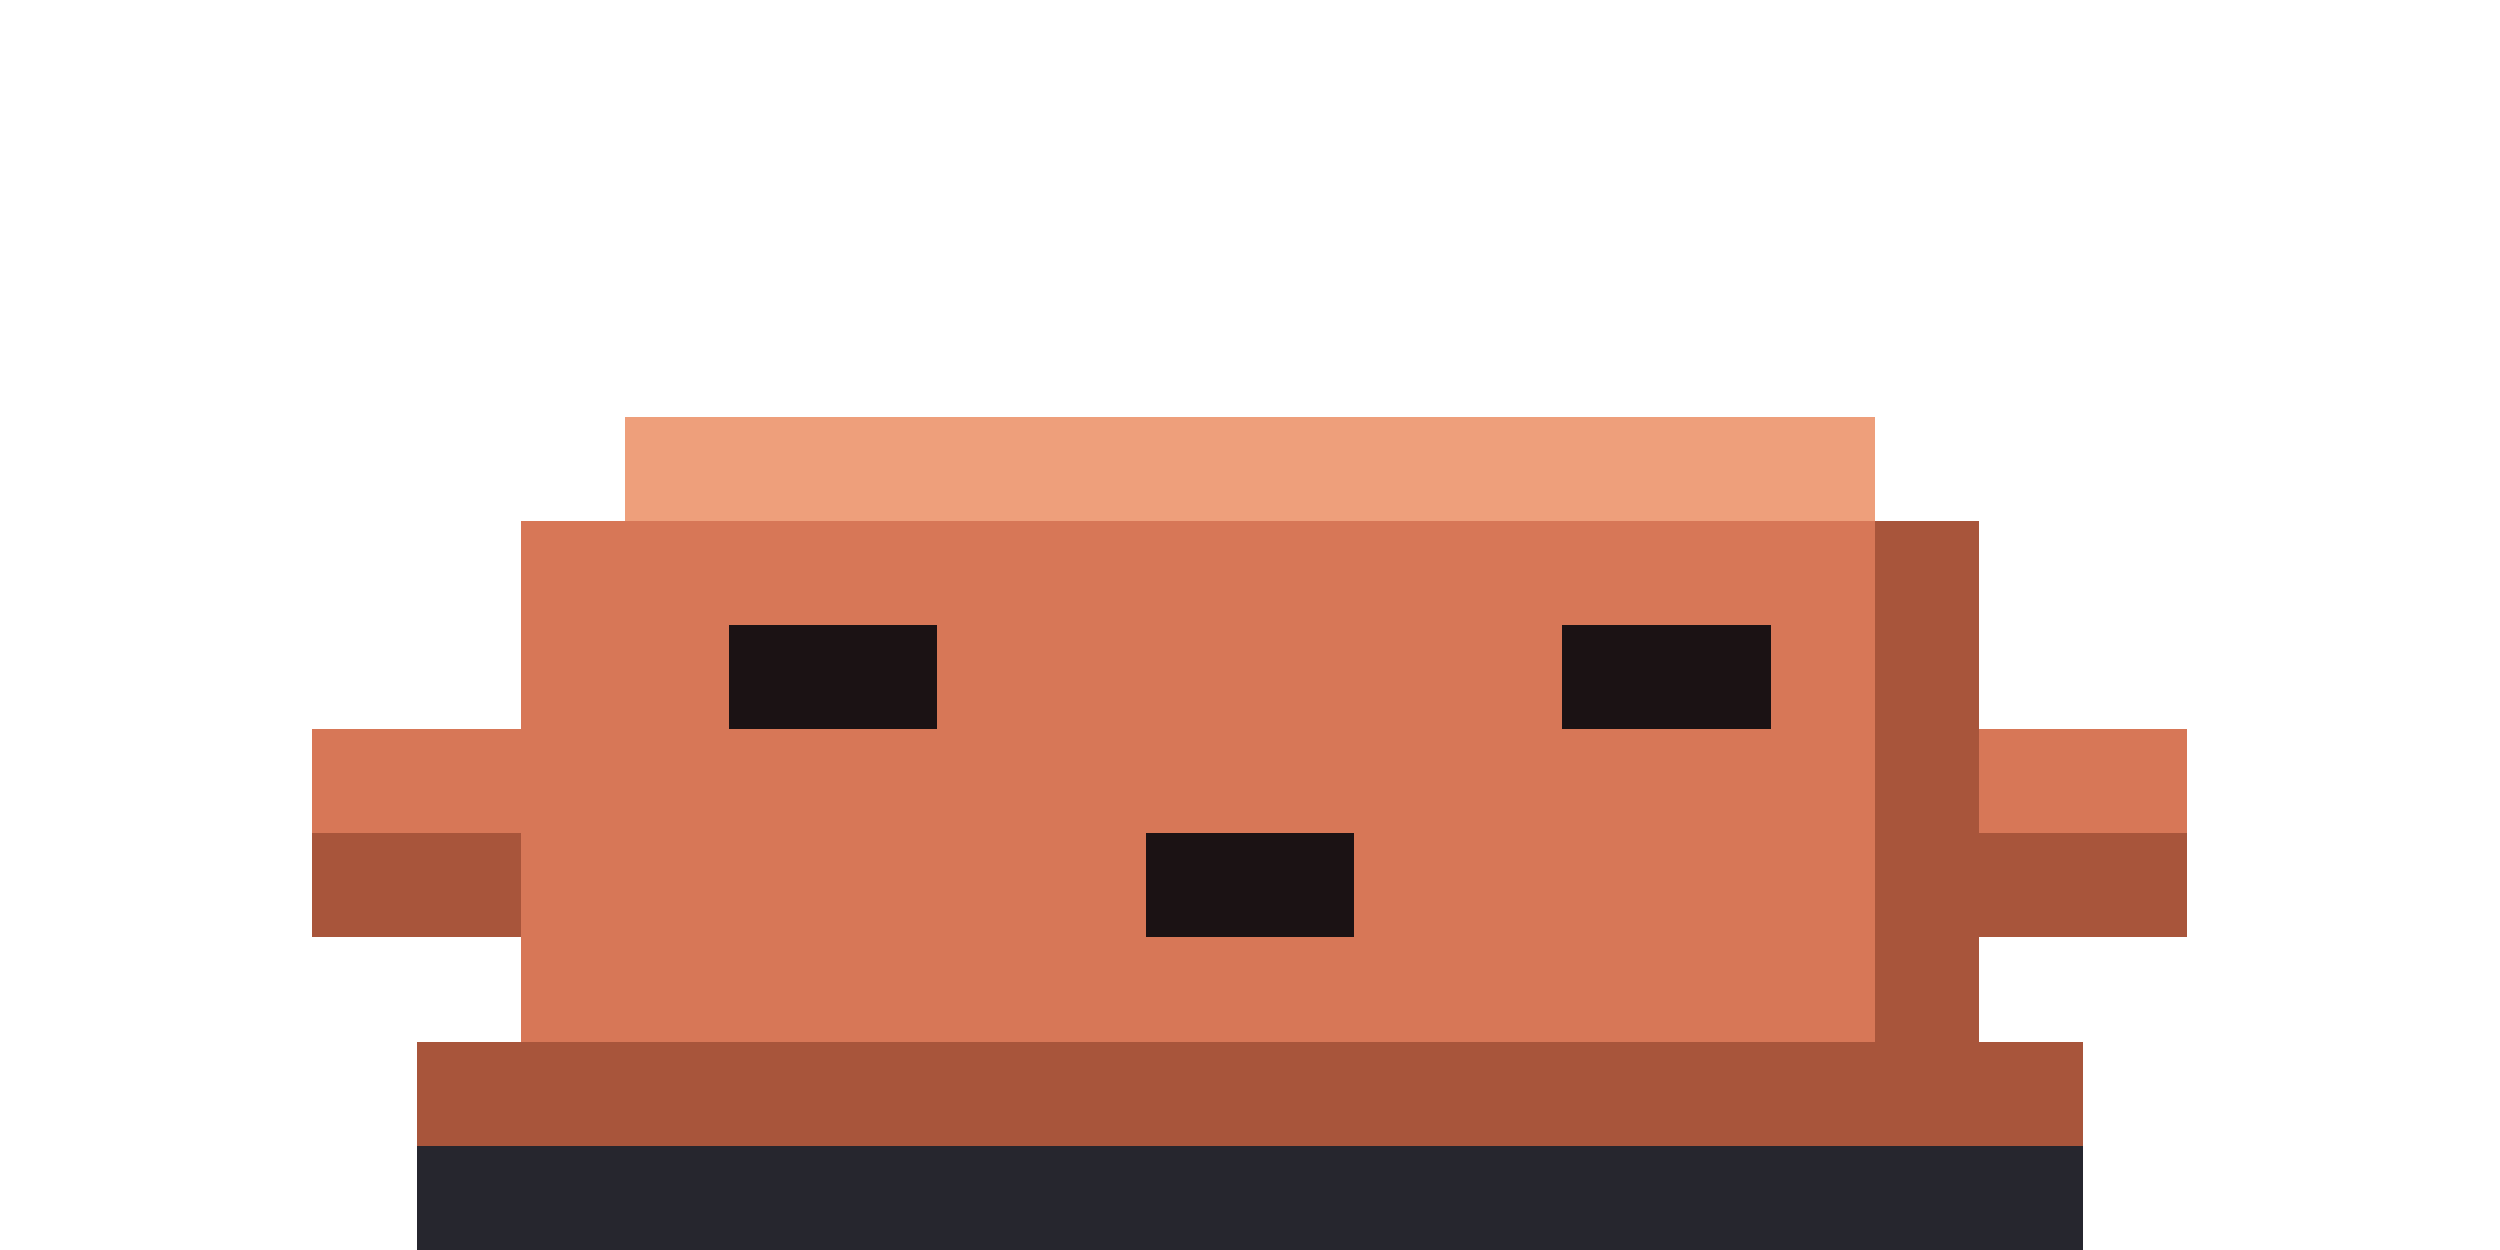
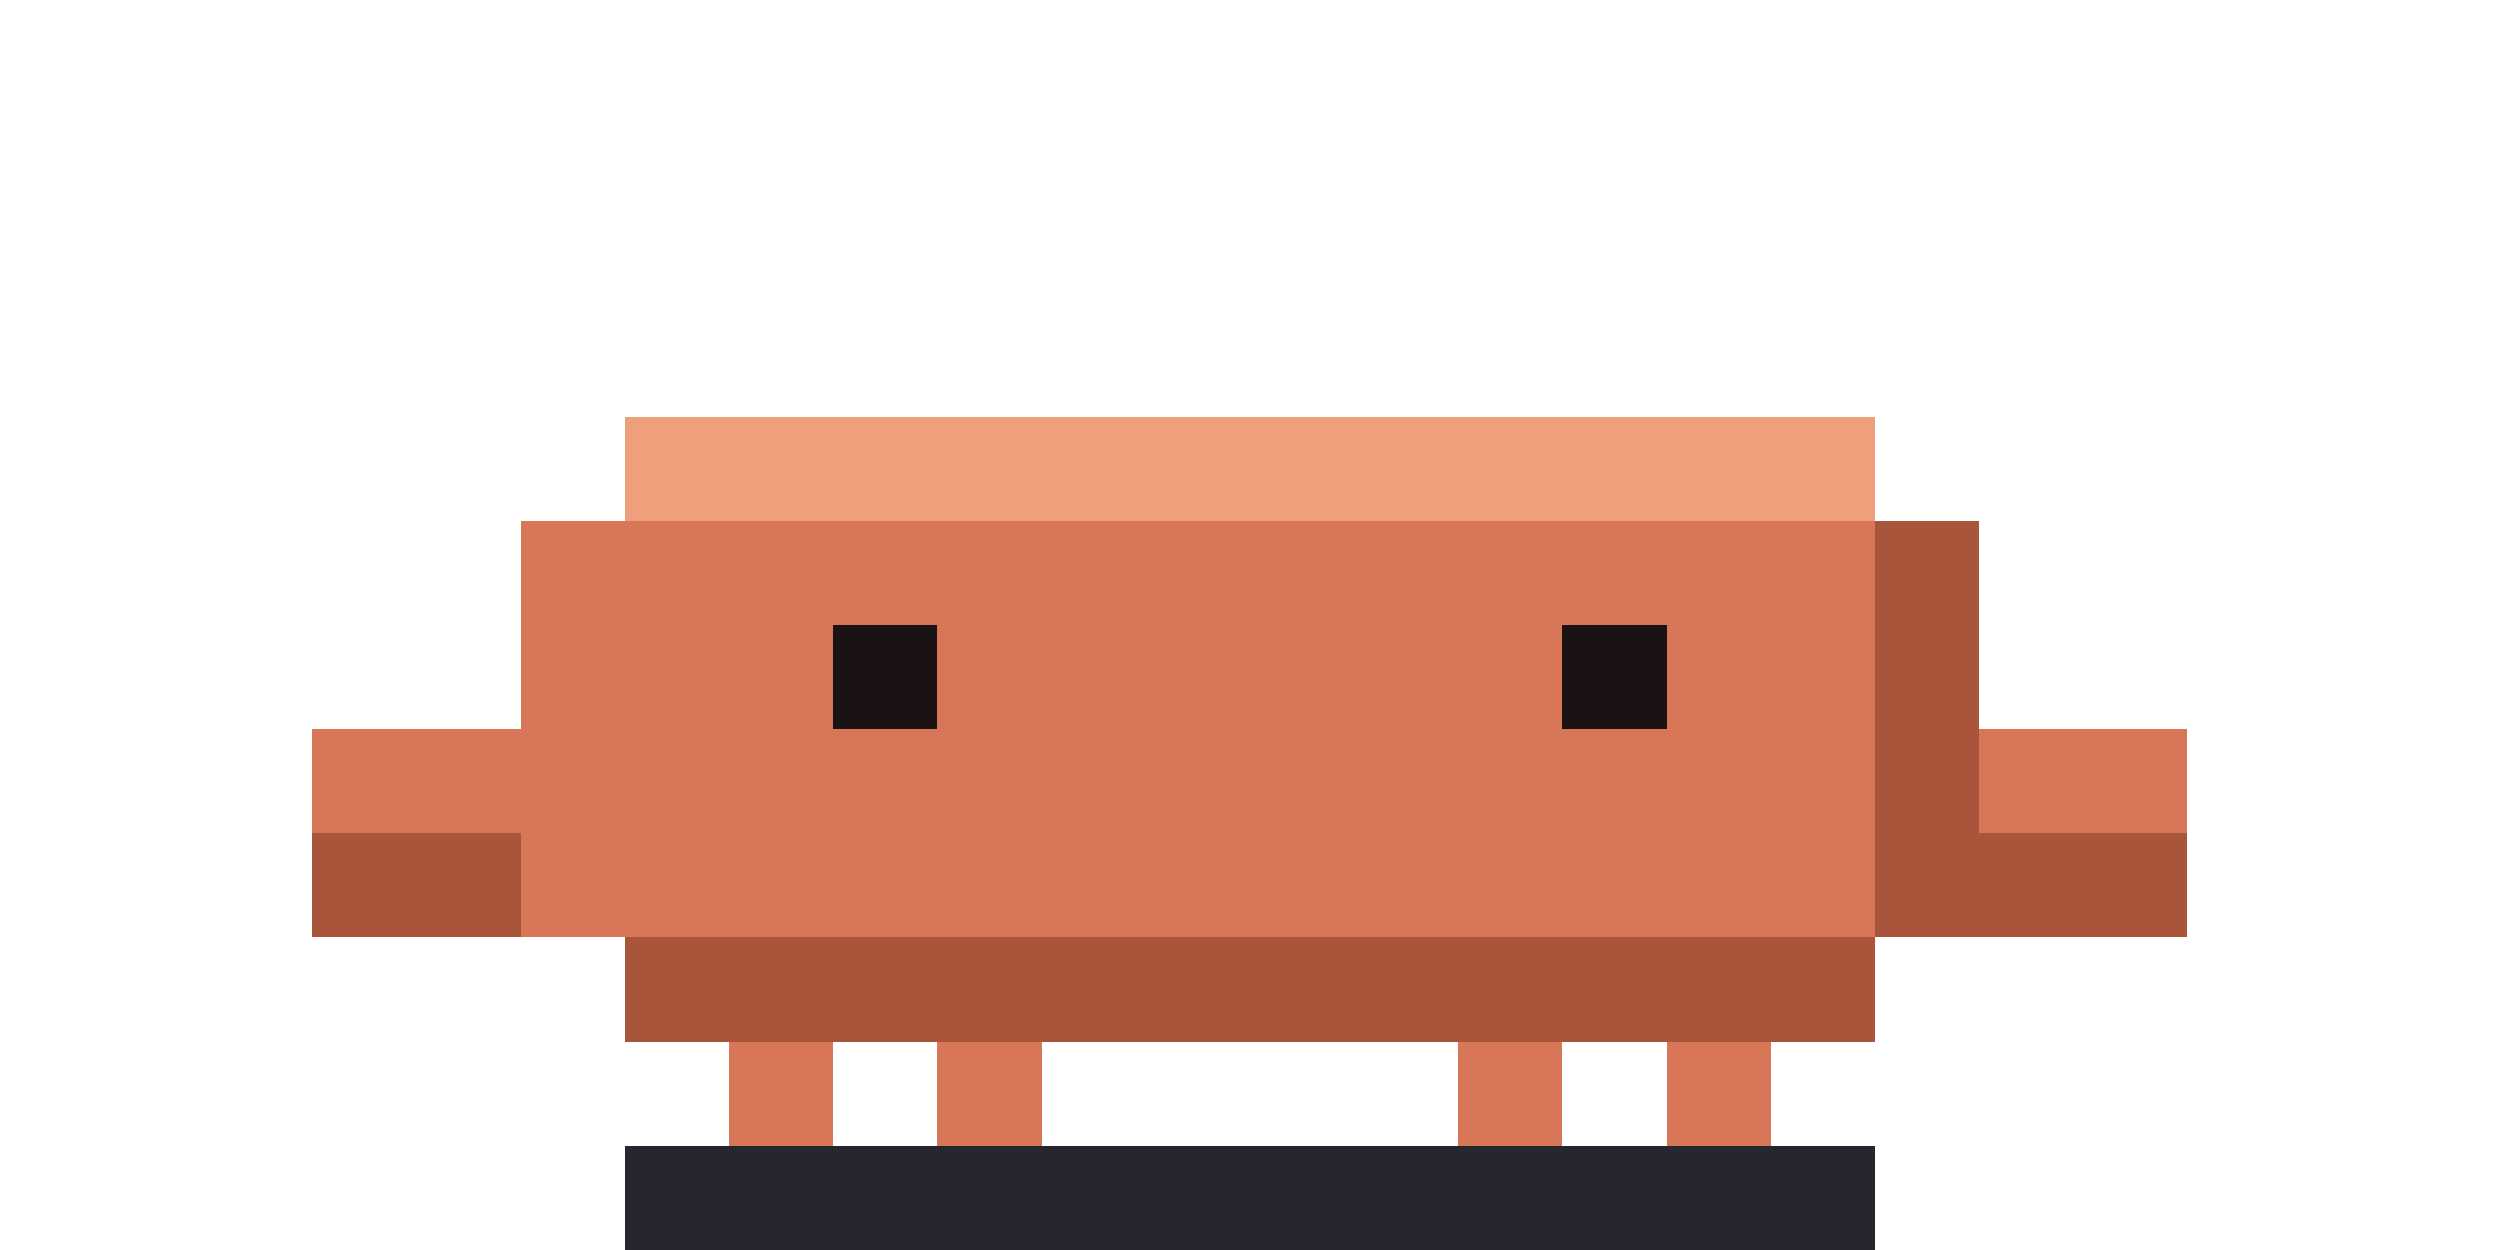
<svg xmlns="http://www.w3.org/2000/svg" viewBox="0 0 24 12" width="384" height="192" shape-rendering="crispEdges">
  <rect x="6" y="4" width="1" height="1" fill="#ee9f7b" />
  <rect x="7" y="4" width="1" height="1" fill="#ee9f7b" />
  <rect x="8" y="4" width="1" height="1" fill="#ee9f7b" />
  <rect x="9" y="4" width="1" height="1" fill="#ee9f7b" />
  <rect x="10" y="4" width="1" height="1" fill="#ee9f7b" />
  <rect x="11" y="4" width="1" height="1" fill="#ee9f7b" />
  <rect x="12" y="4" width="1" height="1" fill="#ee9f7b" />
  <rect x="13" y="4" width="1" height="1" fill="#ee9f7b" />
  <rect x="14" y="4" width="1" height="1" fill="#ee9f7b" />
  <rect x="15" y="4" width="1" height="1" fill="#ee9f7b" />
  <rect x="16" y="4" width="1" height="1" fill="#ee9f7b" />
  <rect x="17" y="4" width="1" height="1" fill="#ee9f7b" />
  <rect x="5" y="5" width="1" height="1" fill="#d77757" />
  <rect x="6" y="5" width="1" height="1" fill="#d77757" />
  <rect x="7" y="5" width="1" height="1" fill="#d77757" />
  <rect x="8" y="5" width="1" height="1" fill="#d77757" />
  <rect x="9" y="5" width="1" height="1" fill="#d77757" />
  <rect x="10" y="5" width="1" height="1" fill="#d77757" />
  <rect x="11" y="5" width="1" height="1" fill="#d77757" />
  <rect x="12" y="5" width="1" height="1" fill="#d77757" />
  <rect x="13" y="5" width="1" height="1" fill="#d77757" />
  <rect x="14" y="5" width="1" height="1" fill="#d77757" />
  <rect x="15" y="5" width="1" height="1" fill="#d77757" />
  <rect x="16" y="5" width="1" height="1" fill="#d77757" />
  <rect x="17" y="5" width="1" height="1" fill="#d77757" />
  <rect x="18" y="5" width="1" height="1" fill="#a8553b" />
  <rect x="5" y="6" width="1" height="1" fill="#d77757" />
  <rect x="6" y="6" width="1" height="1" fill="#d77757" />
-   <rect x="7" y="6" width="1" height="1" fill="#1b1214" />
+   <rect x="7" y="6" width="1" height="1" fill="#d77757" />
  <rect x="8" y="6" width="1" height="1" fill="#1b1214" />
  <rect x="9" y="6" width="1" height="1" fill="#d77757" />
  <rect x="10" y="6" width="1" height="1" fill="#d77757" />
  <rect x="11" y="6" width="1" height="1" fill="#d77757" />
  <rect x="12" y="6" width="1" height="1" fill="#d77757" />
  <rect x="13" y="6" width="1" height="1" fill="#d77757" />
  <rect x="14" y="6" width="1" height="1" fill="#d77757" />
  <rect x="15" y="6" width="1" height="1" fill="#1b1214" />
-   <rect x="16" y="6" width="1" height="1" fill="#1b1214" />
+   <rect x="16" y="6" width="1" height="1" fill="#d77757" />
  <rect x="17" y="6" width="1" height="1" fill="#d77757" />
  <rect x="18" y="6" width="1" height="1" fill="#a8553b" />
  <rect x="3" y="7" width="1" height="1" fill="#d77757" />
  <rect x="4" y="7" width="1" height="1" fill="#d77757" />
  <rect x="5" y="7" width="1" height="1" fill="#d77757" />
  <rect x="6" y="7" width="1" height="1" fill="#d77757" />
  <rect x="7" y="7" width="1" height="1" fill="#d77757" />
  <rect x="8" y="7" width="1" height="1" fill="#d77757" />
  <rect x="9" y="7" width="1" height="1" fill="#d77757" />
  <rect x="10" y="7" width="1" height="1" fill="#d77757" />
  <rect x="11" y="7" width="1" height="1" fill="#d77757" />
  <rect x="12" y="7" width="1" height="1" fill="#d77757" />
  <rect x="13" y="7" width="1" height="1" fill="#d77757" />
  <rect x="14" y="7" width="1" height="1" fill="#d77757" />
  <rect x="15" y="7" width="1" height="1" fill="#d77757" />
  <rect x="16" y="7" width="1" height="1" fill="#d77757" />
  <rect x="17" y="7" width="1" height="1" fill="#d77757" />
  <rect x="18" y="7" width="1" height="1" fill="#a8553b" />
  <rect x="19" y="7" width="1" height="1" fill="#d77757" />
  <rect x="20" y="7" width="1" height="1" fill="#d77757" />
  <rect x="3" y="8" width="1" height="1" fill="#a8553b" />
  <rect x="4" y="8" width="1" height="1" fill="#a8553b" />
  <rect x="5" y="8" width="1" height="1" fill="#d77757" />
  <rect x="6" y="8" width="1" height="1" fill="#d77757" />
  <rect x="7" y="8" width="1" height="1" fill="#d77757" />
  <rect x="8" y="8" width="1" height="1" fill="#d77757" />
  <rect x="9" y="8" width="1" height="1" fill="#d77757" />
  <rect x="10" y="8" width="1" height="1" fill="#d77757" />
-   <rect x="11" y="8" width="1" height="1" fill="#1b1214" />
-   <rect x="12" y="8" width="1" height="1" fill="#1b1214" />
+   <rect x="11" y="8" width="1" height="1" fill="#d77757" />
+   <rect x="12" y="8" width="1" height="1" fill="#d77757" />
  <rect x="13" y="8" width="1" height="1" fill="#d77757" />
  <rect x="14" y="8" width="1" height="1" fill="#d77757" />
  <rect x="15" y="8" width="1" height="1" fill="#d77757" />
  <rect x="16" y="8" width="1" height="1" fill="#d77757" />
  <rect x="17" y="8" width="1" height="1" fill="#d77757" />
  <rect x="18" y="8" width="1" height="1" fill="#a8553b" />
  <rect x="19" y="8" width="1" height="1" fill="#a8553b" />
  <rect x="20" y="8" width="1" height="1" fill="#a8553b" />
-   <rect x="5" y="9" width="1" height="1" fill="#d77757" />
-   <rect x="6" y="9" width="1" height="1" fill="#d77757" />
-   <rect x="7" y="9" width="1" height="1" fill="#d77757" />
-   <rect x="8" y="9" width="1" height="1" fill="#d77757" />
-   <rect x="9" y="9" width="1" height="1" fill="#d77757" />
-   <rect x="10" y="9" width="1" height="1" fill="#d77757" />
-   <rect x="11" y="9" width="1" height="1" fill="#d77757" />
-   <rect x="12" y="9" width="1" height="1" fill="#d77757" />
-   <rect x="13" y="9" width="1" height="1" fill="#d77757" />
-   <rect x="14" y="9" width="1" height="1" fill="#d77757" />
-   <rect x="15" y="9" width="1" height="1" fill="#d77757" />
-   <rect x="16" y="9" width="1" height="1" fill="#d77757" />
-   <rect x="17" y="9" width="1" height="1" fill="#d77757" />
-   <rect x="18" y="9" width="1" height="1" fill="#a8553b" />
-   <rect x="4" y="10" width="1" height="1" fill="#a8553b" />
-   <rect x="5" y="10" width="1" height="1" fill="#a8553b" />
-   <rect x="6" y="10" width="1" height="1" fill="#a8553b" />
-   <rect x="7" y="10" width="1" height="1" fill="#a8553b" />
-   <rect x="8" y="10" width="1" height="1" fill="#a8553b" />
-   <rect x="9" y="10" width="1" height="1" fill="#a8553b" />
-   <rect x="10" y="10" width="1" height="1" fill="#a8553b" />
-   <rect x="11" y="10" width="1" height="1" fill="#a8553b" />
-   <rect x="12" y="10" width="1" height="1" fill="#a8553b" />
-   <rect x="13" y="10" width="1" height="1" fill="#a8553b" />
-   <rect x="14" y="10" width="1" height="1" fill="#a8553b" />
-   <rect x="15" y="10" width="1" height="1" fill="#a8553b" />
-   <rect x="16" y="10" width="1" height="1" fill="#a8553b" />
-   <rect x="17" y="10" width="1" height="1" fill="#a8553b" />
-   <rect x="18" y="10" width="1" height="1" fill="#a8553b" />
-   <rect x="19" y="10" width="1" height="1" fill="#a8553b" />
-   <rect x="4" y="11" width="1" height="1" fill="#26262e" />
-   <rect x="5" y="11" width="1" height="1" fill="#26262e" />
+   <rect x="6" y="9" width="1" height="1" fill="#a8553b" />
+   <rect x="7" y="9" width="1" height="1" fill="#a8553b" />
+   <rect x="8" y="9" width="1" height="1" fill="#a8553b" />
+   <rect x="9" y="9" width="1" height="1" fill="#a8553b" />
+   <rect x="10" y="9" width="1" height="1" fill="#a8553b" />
+   <rect x="11" y="9" width="1" height="1" fill="#a8553b" />
+   <rect x="12" y="9" width="1" height="1" fill="#a8553b" />
+   <rect x="13" y="9" width="1" height="1" fill="#a8553b" />
+   <rect x="14" y="9" width="1" height="1" fill="#a8553b" />
+   <rect x="15" y="9" width="1" height="1" fill="#a8553b" />
+   <rect x="16" y="9" width="1" height="1" fill="#a8553b" />
+   <rect x="17" y="9" width="1" height="1" fill="#a8553b" />
+   <rect x="7" y="10" width="1" height="1" fill="#d77757" />
+   <rect x="9" y="10" width="1" height="1" fill="#d77757" />
+   <rect x="14" y="10" width="1" height="1" fill="#d77757" />
+   <rect x="16" y="10" width="1" height="1" fill="#d77757" />
  <rect x="6" y="11" width="1" height="1" fill="#26262e" />
  <rect x="7" y="11" width="1" height="1" fill="#26262e" />
  <rect x="8" y="11" width="1" height="1" fill="#26262e" />
  <rect x="9" y="11" width="1" height="1" fill="#26262e" />
  <rect x="10" y="11" width="1" height="1" fill="#26262e" />
  <rect x="11" y="11" width="1" height="1" fill="#26262e" />
  <rect x="12" y="11" width="1" height="1" fill="#26262e" />
  <rect x="13" y="11" width="1" height="1" fill="#26262e" />
  <rect x="14" y="11" width="1" height="1" fill="#26262e" />
  <rect x="15" y="11" width="1" height="1" fill="#26262e" />
  <rect x="16" y="11" width="1" height="1" fill="#26262e" />
  <rect x="17" y="11" width="1" height="1" fill="#26262e" />
-   <rect x="18" y="11" width="1" height="1" fill="#26262e" />
-   <rect x="19" y="11" width="1" height="1" fill="#26262e" />
</svg>
